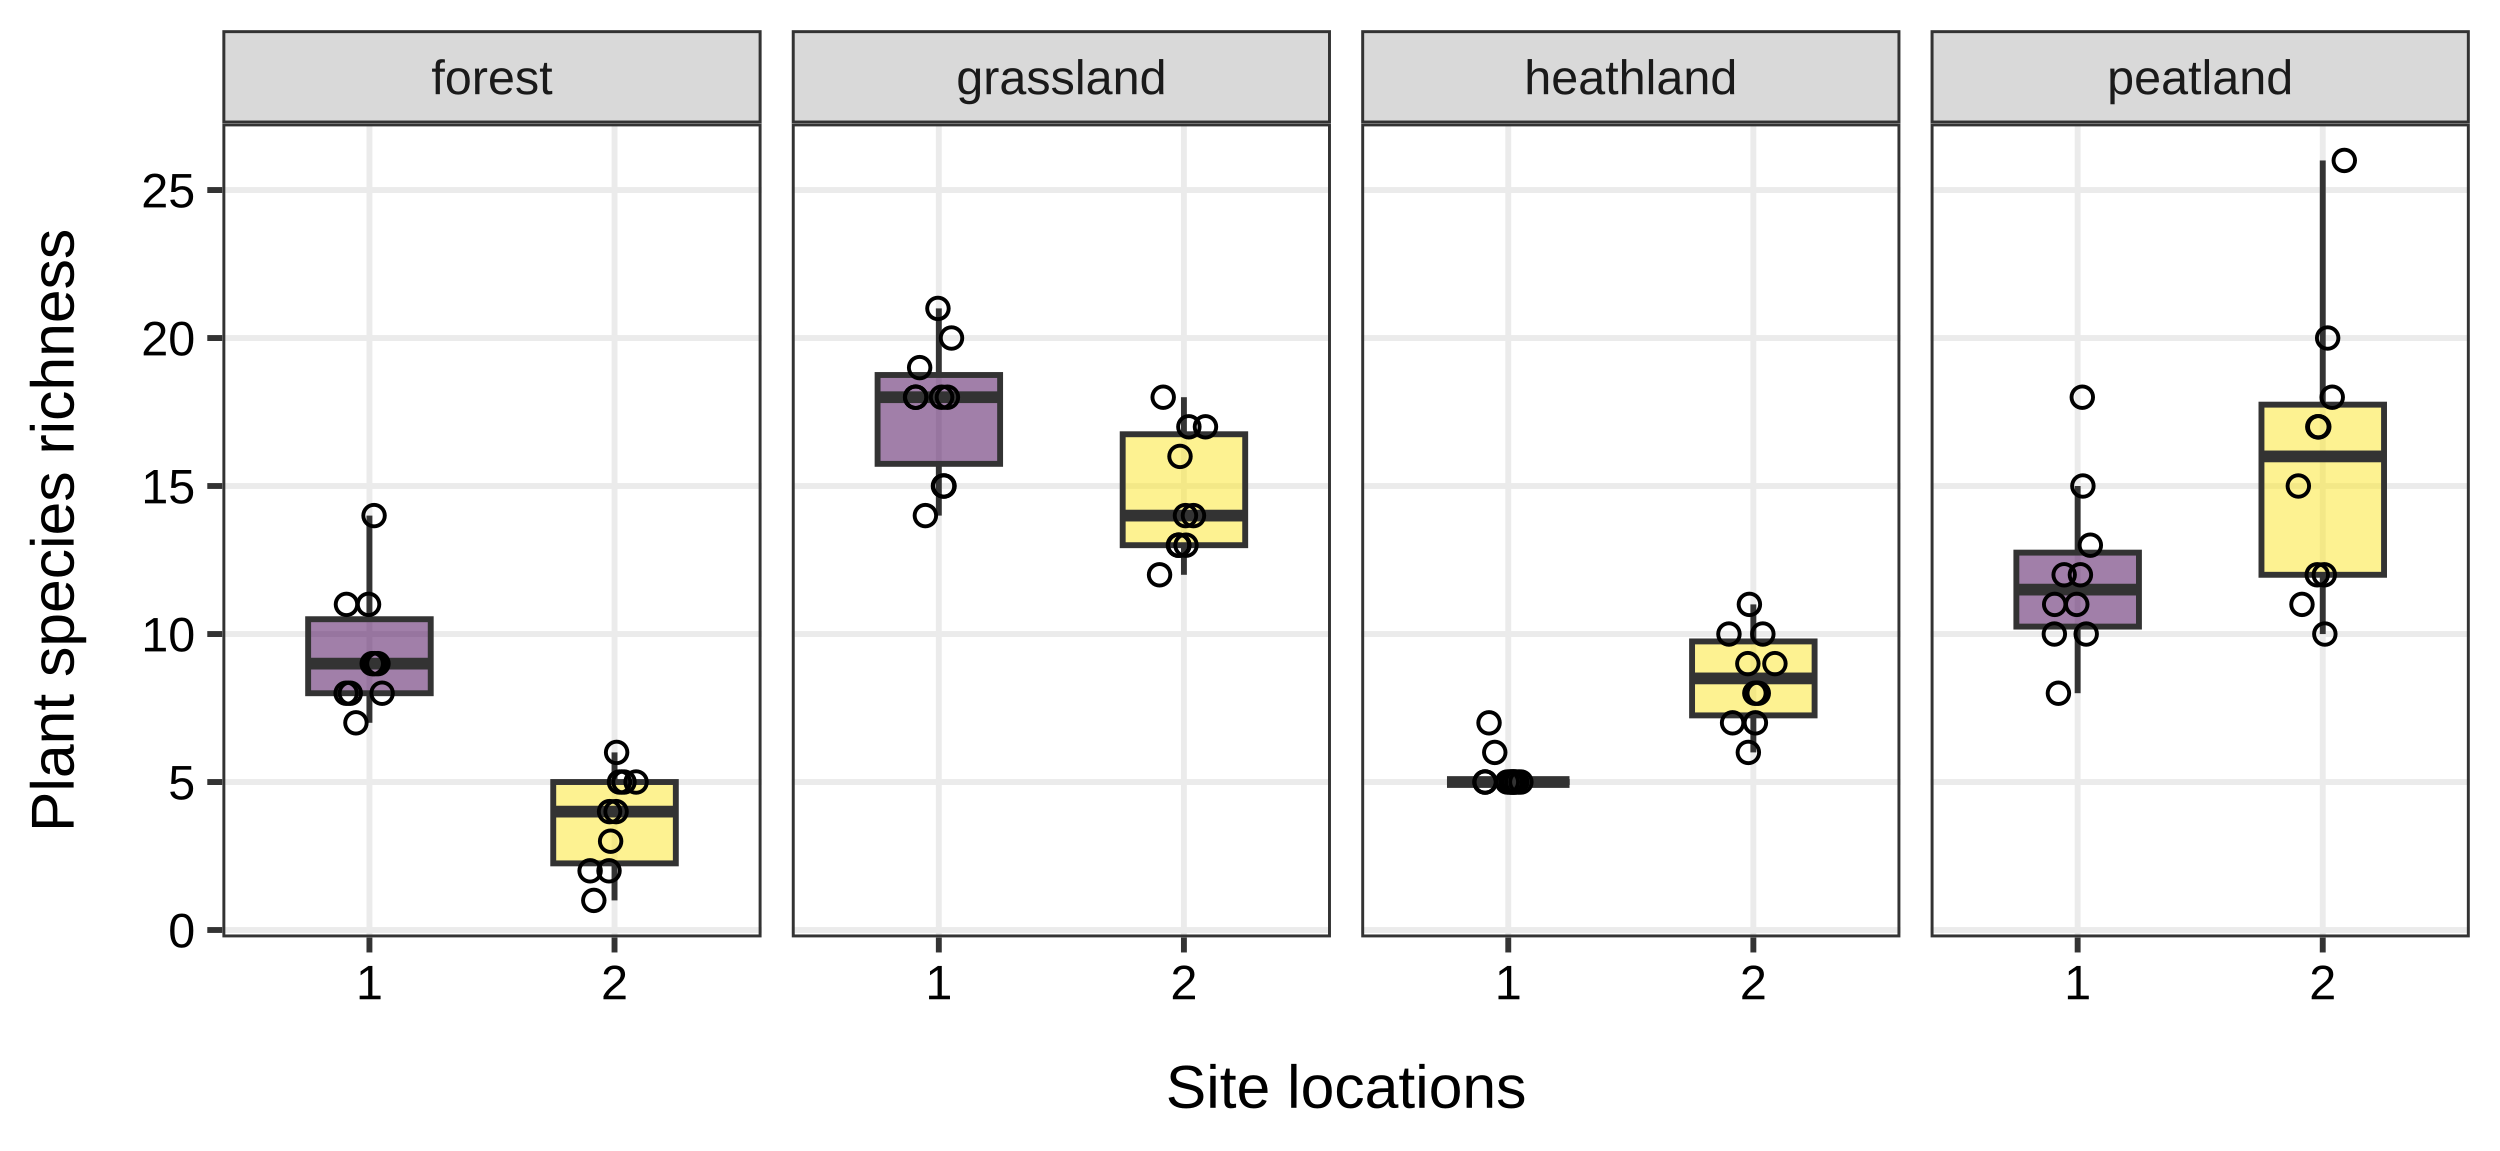
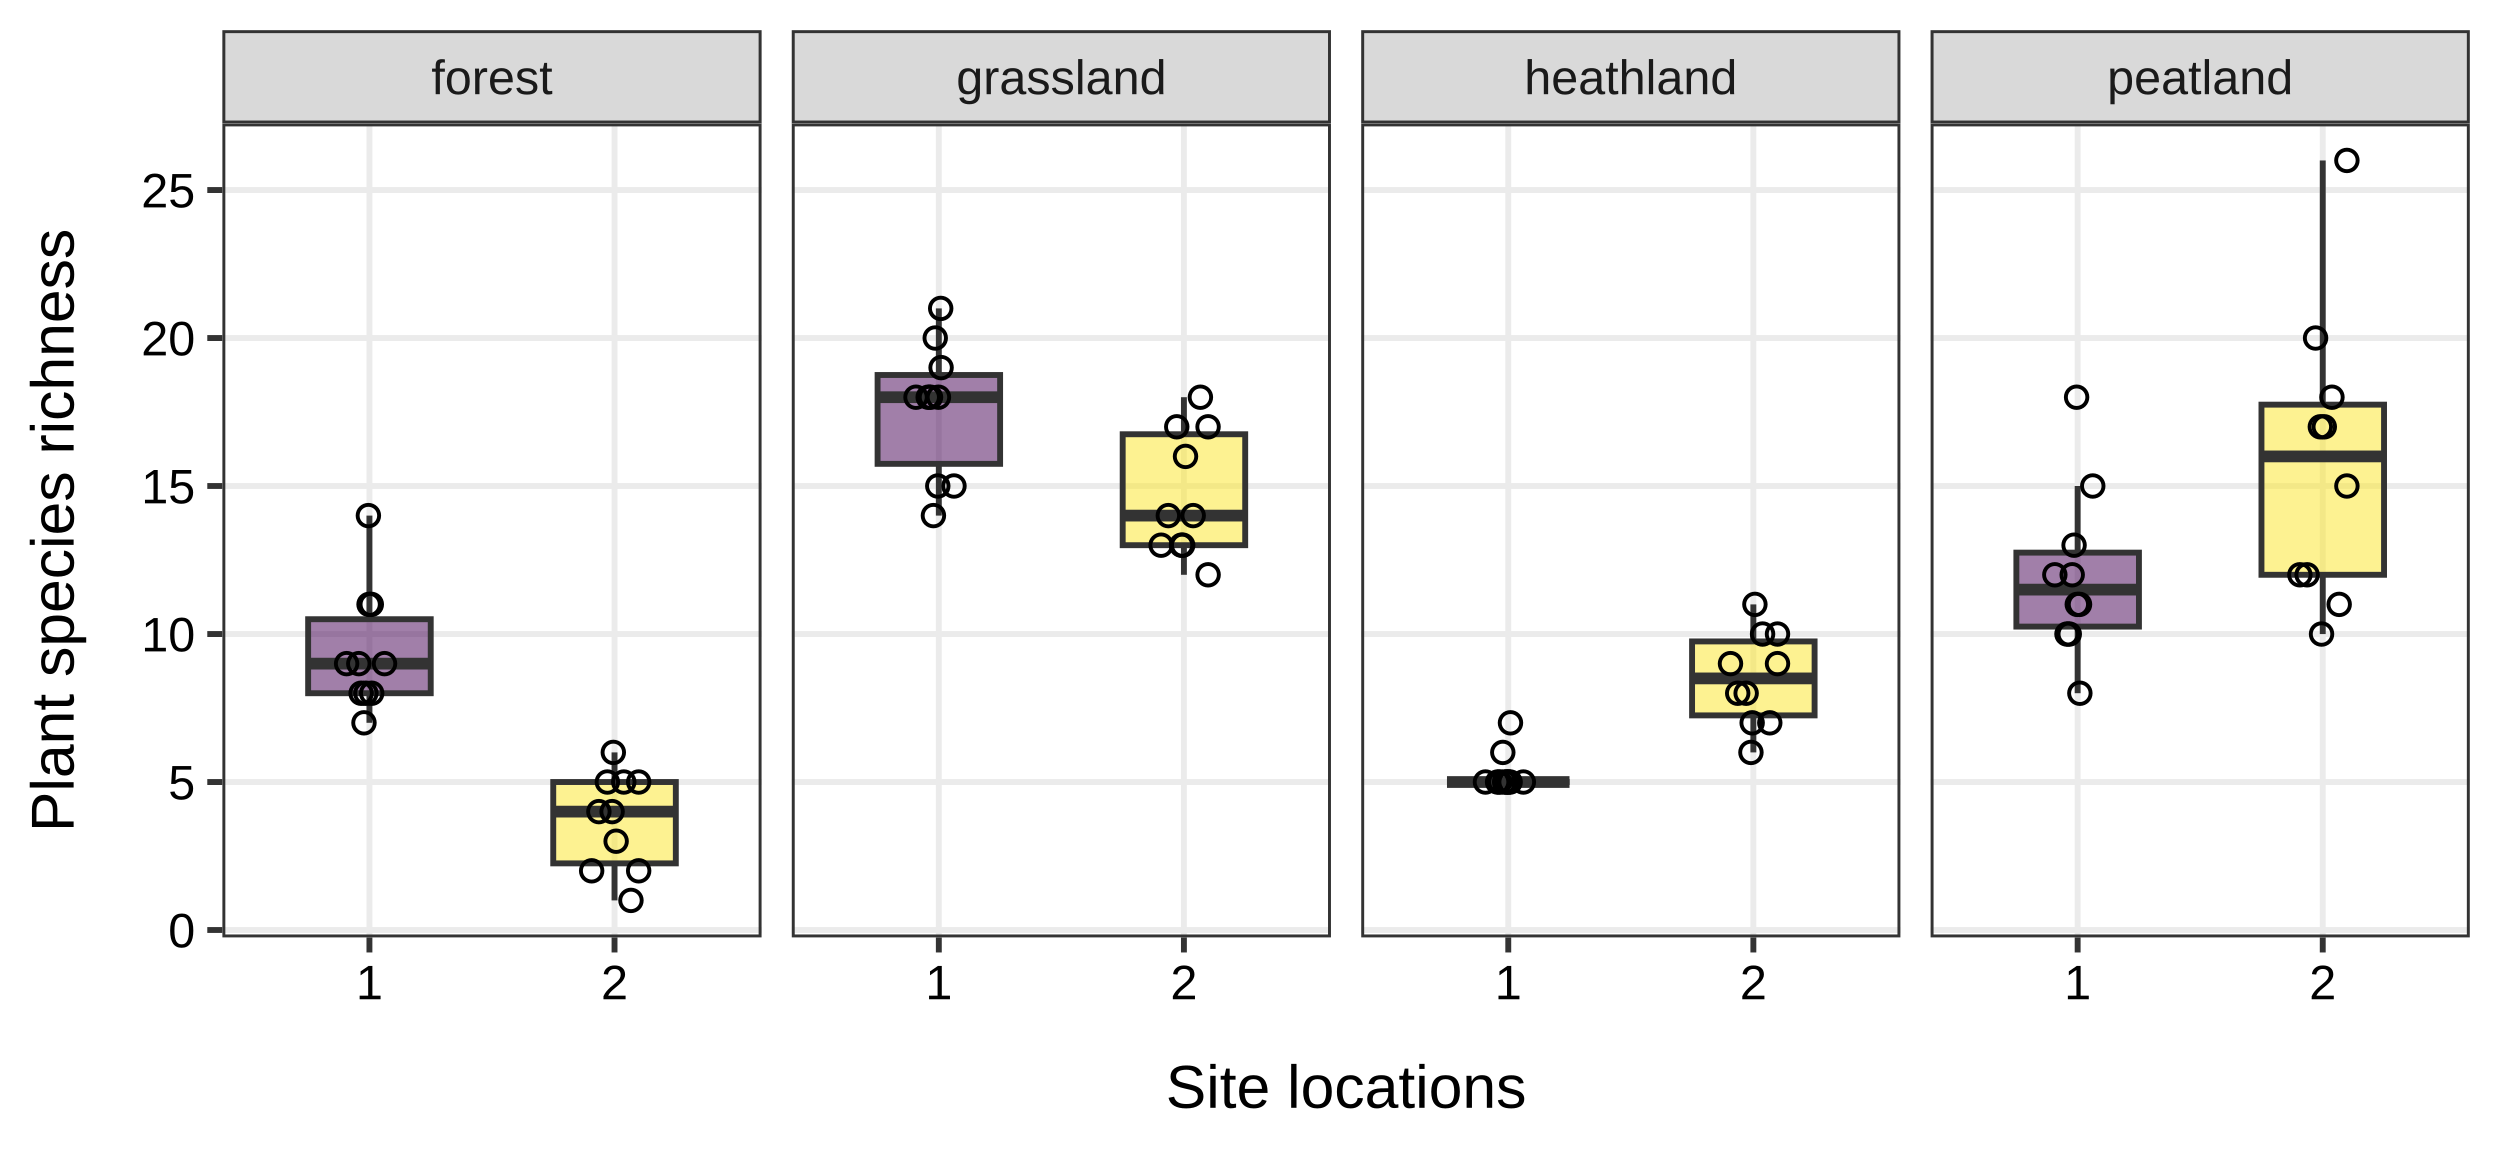
<svg xmlns="http://www.w3.org/2000/svg" width="453.60pt" height="208.80pt" viewBox="0 0 453.60 208.80">
  <g class="svglite">
    <defs>
      <style type="text/css">
    .svglite line, .svglite polyline, .svglite polygon, .svglite path, .svglite rect, .svglite circle {
      fill: none;
      stroke: #000000;
      stroke-linecap: round;
      stroke-linejoin: round;
      stroke-miterlimit: 10.00;
    }
    .svglite text {
      white-space: pre;
    }
    .svglite g.glyphgroup path {
      fill: inherit;
      stroke: none;
    }
  </style>
    </defs>
    <rect width="100%" height="100%" style="stroke: none; fill: #FFFFFF;" />
    <defs>
      <clipPath id="cpMC4wMHw0NTMuNjB8MC4wMHwyMDguODA=">
        <rect x="0.00" y="0.00" width="453.60" height="208.80" />
      </clipPath>
    </defs>
    <g clip-path="url(#cpMC4wMHw0NTMuNjB8MC4wMHwyMDguODA=)">
      <rect x="0.00" y="0.00" width="453.60" height="208.80" style="stroke-width: 1.07; stroke: #FFFFFF; fill: #FFFFFF;" />
    </g>
    <defs>
      <clipPath id="cpNDAuMzV8MTM4LjE4fDIyLjQwfDE3MC4wOA==">
        <rect x="40.35" y="22.40" width="97.83" height="147.68" />
      </clipPath>
    </defs>
    <g clip-path="url(#cpNDAuMzV8MTM4LjE4fDIyLjQwfDE3MC4wOA==)">
      <rect x="40.35" y="22.40" width="97.83" height="147.68" style="stroke-width: 1.07; stroke: none; fill: #FFFFFF;" />
      <polyline points="40.35,168.74 138.18,168.74 " style="stroke-width: 1.07; stroke: #EBEBEB; stroke-linecap: butt;" />
      <polyline points="40.35,141.89 138.18,141.89 " style="stroke-width: 1.07; stroke: #EBEBEB; stroke-linecap: butt;" />
      <polyline points="40.35,115.04 138.18,115.04 " style="stroke-width: 1.07; stroke: #EBEBEB; stroke-linecap: butt;" />
      <polyline points="40.35,88.18 138.18,88.18 " style="stroke-width: 1.07; stroke: #EBEBEB; stroke-linecap: butt;" />
      <polyline points="40.35,61.33 138.18,61.33 " style="stroke-width: 1.07; stroke: #EBEBEB; stroke-linecap: butt;" />
      <polyline points="40.35,34.48 138.18,34.48 " style="stroke-width: 1.07; stroke: #EBEBEB; stroke-linecap: butt;" />
      <polyline points="67.03,170.08 67.03,22.40 " style="stroke-width: 1.07; stroke: #EBEBEB; stroke-linecap: butt;" />
      <polyline points="111.50,170.08 111.50,22.40 " style="stroke-width: 1.07; stroke: #EBEBEB; stroke-linecap: butt;" />
      <line x1="67.03" y1="112.35" x2="67.03" y2="93.55" style="stroke-width: 1.07; stroke: #333333; stroke-linecap: butt;" />
      <line x1="67.03" y1="125.78" x2="67.03" y2="131.15" style="stroke-width: 1.07; stroke: #333333; stroke-linecap: butt;" />
      <polygon points="55.91,112.35 55.91,125.78 78.15,125.78 78.15,112.35 55.91,112.35 " style="stroke-width: 1.07; stroke: #333333; stroke-linecap: butt; stroke-linejoin: miter; fill: #440154; fill-opacity: 0.50;" />
      <line x1="55.91" y1="120.41" x2="78.15" y2="120.41" style="stroke-width: 2.13; stroke: #333333; stroke-linecap: butt; stroke-linejoin: miter;" />
      <line x1="111.50" y1="141.89" x2="111.50" y2="136.52" style="stroke-width: 1.07; stroke: #333333; stroke-linecap: butt;" />
      <line x1="111.50" y1="156.65" x2="111.50" y2="163.37" style="stroke-width: 1.07; stroke: #333333; stroke-linecap: butt;" />
      <polygon points="100.38,141.89 100.38,156.65 122.62,156.65 122.62,141.89 100.38,141.89 " style="stroke-width: 1.07; stroke: #333333; stroke-linecap: butt; stroke-linejoin: miter; fill: #FDE725; fill-opacity: 0.50;" />
      <line x1="100.38" y1="147.26" x2="122.62" y2="147.26" style="stroke-width: 2.13; stroke: #333333; stroke-linecap: butt; stroke-linejoin: miter;" />
-       <circle cx="62.86" cy="109.66" r="1.95" style="stroke-width: 0.71;" />
-       <circle cx="68.58" cy="120.41" r="1.95" style="stroke-width: 0.71;" />
-       <circle cx="66.87" cy="109.66" r="1.95" style="stroke-width: 0.71;" />
-       <circle cx="67.87" cy="93.55" r="1.95" style="stroke-width: 0.71;" />
-       <circle cx="67.98" cy="120.41" r="1.95" style="stroke-width: 0.71;" />
-       <circle cx="63.55" cy="125.78" r="1.95" style="stroke-width: 0.71;" />
-       <circle cx="69.33" cy="125.78" r="1.95" style="stroke-width: 0.71;" />
-       <circle cx="67.53" cy="120.41" r="1.95" style="stroke-width: 0.71;" />
-       <circle cx="64.58" cy="131.15" r="1.95" style="stroke-width: 0.71;" />
-       <circle cx="62.80" cy="125.78" r="1.95" style="stroke-width: 0.71;" />
-       <circle cx="115.41" cy="141.89" r="1.95" style="stroke-width: 0.71;" />
-       <circle cx="113.22" cy="141.89" r="1.95" style="stroke-width: 0.71;" />
-       <circle cx="111.78" cy="147.26" r="1.95" style="stroke-width: 0.71;" />
-       <circle cx="112.40" cy="141.89" r="1.95" style="stroke-width: 0.71;" />
-       <circle cx="107.74" cy="163.37" r="1.95" style="stroke-width: 0.71;" />
-       <circle cx="110.79" cy="152.63" r="1.95" style="stroke-width: 0.71;" />
-       <circle cx="107.07" cy="158.00" r="1.95" style="stroke-width: 0.71;" />
-       <circle cx="110.50" cy="158.00" r="1.95" style="stroke-width: 0.71;" />
-       <circle cx="111.88" cy="136.52" r="1.95" style="stroke-width: 0.71;" />
-       <circle cx="110.60" cy="147.26" r="1.95" style="stroke-width: 0.71;" />
+       <circle cx="66.96" cy="109.66" r="1.95" style="stroke-width: 0.71;" />
+       <circle cx="65.10" cy="120.41" r="1.95" style="stroke-width: 0.71;" />
+       <circle cx="67.37" cy="109.66" r="1.95" style="stroke-width: 0.71;" />
+       <circle cx="66.84" cy="93.55" r="1.95" style="stroke-width: 0.71;" />
+       <circle cx="69.77" cy="120.41" r="1.95" style="stroke-width: 0.71;" />
+       <circle cx="67.44" cy="125.78" r="1.95" style="stroke-width: 0.71;" />
+       <circle cx="66.38" cy="125.78" r="1.95" style="stroke-width: 0.71;" />
+       <circle cx="62.89" cy="120.41" r="1.95" style="stroke-width: 0.71;" />
+       <circle cx="66.04" cy="131.15" r="1.95" style="stroke-width: 0.71;" />
+       <circle cx="65.52" cy="125.78" r="1.95" style="stroke-width: 0.71;" />
+       <circle cx="115.88" cy="141.89" r="1.95" style="stroke-width: 0.71;" />
+       <circle cx="113.18" cy="141.89" r="1.95" style="stroke-width: 0.71;" />
+       <circle cx="108.66" cy="147.26" r="1.95" style="stroke-width: 0.71;" />
+       <circle cx="110.20" cy="141.89" r="1.95" style="stroke-width: 0.71;" />
+       <circle cx="114.48" cy="163.37" r="1.95" style="stroke-width: 0.71;" />
+       <circle cx="111.79" cy="152.63" r="1.95" style="stroke-width: 0.71;" />
+       <circle cx="115.88" cy="158.00" r="1.95" style="stroke-width: 0.71;" />
+       <circle cx="107.35" cy="158.00" r="1.95" style="stroke-width: 0.71;" />
+       <circle cx="111.28" cy="136.52" r="1.95" style="stroke-width: 0.71;" />
+       <circle cx="111.06" cy="147.26" r="1.95" style="stroke-width: 0.71;" />
      <rect x="40.35" y="22.40" width="97.83" height="147.68" style="stroke-width: 1.07; stroke: #333333;" />
    </g>
    <g clip-path="url(#cpMC4wMHw0NTMuNjB8MC4wMHwyMDguODA=)">
</g>
    <defs>
      <clipPath id="cpMTQzLjY2fDI0MS41MHwyMi40MHwxNzAuMDg=">
        <rect x="143.66" y="22.40" width="97.83" height="147.68" />
      </clipPath>
    </defs>
    <g clip-path="url(#cpMTQzLjY2fDI0MS41MHwyMi40MHwxNzAuMDg=)">
      <rect x="143.66" y="22.40" width="97.83" height="147.68" style="stroke-width: 1.07; stroke: none; fill: #FFFFFF;" />
      <polyline points="143.66,168.74 241.50,168.74 " style="stroke-width: 1.07; stroke: #EBEBEB; stroke-linecap: butt;" />
      <polyline points="143.66,141.89 241.50,141.89 " style="stroke-width: 1.07; stroke: #EBEBEB; stroke-linecap: butt;" />
      <polyline points="143.66,115.04 241.50,115.04 " style="stroke-width: 1.07; stroke: #EBEBEB; stroke-linecap: butt;" />
      <polyline points="143.66,88.18 241.50,88.18 " style="stroke-width: 1.07; stroke: #EBEBEB; stroke-linecap: butt;" />
      <polyline points="143.66,61.33 241.50,61.33 " style="stroke-width: 1.07; stroke: #EBEBEB; stroke-linecap: butt;" />
      <polyline points="143.66,34.48 241.50,34.48 " style="stroke-width: 1.07; stroke: #EBEBEB; stroke-linecap: butt;" />
      <polyline points="170.34,170.08 170.34,22.40 " style="stroke-width: 1.07; stroke: #EBEBEB; stroke-linecap: butt;" />
      <polyline points="214.81,170.08 214.81,22.40 " style="stroke-width: 1.07; stroke: #EBEBEB; stroke-linecap: butt;" />
      <line x1="170.34" y1="68.04" x2="170.34" y2="55.96" style="stroke-width: 1.07; stroke: #333333; stroke-linecap: butt;" />
      <line x1="170.34" y1="84.16" x2="170.34" y2="93.55" style="stroke-width: 1.07; stroke: #333333; stroke-linecap: butt;" />
      <polygon points="159.23,68.04 159.23,84.16 181.46,84.16 181.46,68.04 159.23,68.04 " style="stroke-width: 1.07; stroke: #333333; stroke-linecap: butt; stroke-linejoin: miter; fill: #440154; fill-opacity: 0.50;" />
      <line x1="159.23" y1="72.07" x2="181.46" y2="72.07" style="stroke-width: 2.13; stroke: #333333; stroke-linecap: butt; stroke-linejoin: miter;" />
      <line x1="214.81" y1="78.79" x2="214.81" y2="72.07" style="stroke-width: 1.07; stroke: #333333; stroke-linecap: butt;" />
      <line x1="214.81" y1="98.92" x2="214.81" y2="104.29" style="stroke-width: 1.07; stroke: #333333; stroke-linecap: butt;" />
      <polygon points="203.70,78.79 203.70,98.92 225.93,98.92 225.93,78.79 203.70,78.79 " style="stroke-width: 1.07; stroke: #333333; stroke-linecap: butt; stroke-linejoin: miter; fill: #FDE725; fill-opacity: 0.50;" />
      <line x1="203.70" y1="93.55" x2="225.93" y2="93.55" style="stroke-width: 2.13; stroke: #333333; stroke-linecap: butt; stroke-linejoin: miter;" />
-       <circle cx="166.17" cy="72.07" r="1.95" style="stroke-width: 0.71;" />
-       <circle cx="171.90" cy="72.07" r="1.95" style="stroke-width: 0.71;" />
-       <circle cx="170.18" cy="55.96" r="1.95" style="stroke-width: 0.71;" />
-       <circle cx="171.18" cy="88.18" r="1.95" style="stroke-width: 0.71;" />
-       <circle cx="171.29" cy="88.18" r="1.95" style="stroke-width: 0.71;" />
-       <circle cx="166.86" cy="66.70" r="1.95" style="stroke-width: 0.71;" />
-       <circle cx="172.64" cy="61.33" r="1.95" style="stroke-width: 0.71;" />
-       <circle cx="170.84" cy="72.07" r="1.95" style="stroke-width: 0.71;" />
-       <circle cx="167.90" cy="93.55" r="1.95" style="stroke-width: 0.71;" />
-       <circle cx="166.12" cy="72.07" r="1.95" style="stroke-width: 0.71;" />
-       <circle cx="218.72" cy="77.44" r="1.95" style="stroke-width: 0.71;" />
-       <circle cx="216.54" cy="93.55" r="1.95" style="stroke-width: 0.71;" />
-       <circle cx="215.09" cy="93.55" r="1.95" style="stroke-width: 0.71;" />
-       <circle cx="215.71" cy="77.44" r="1.95" style="stroke-width: 0.71;" />
-       <circle cx="211.05" cy="72.07" r="1.95" style="stroke-width: 0.71;" />
-       <circle cx="214.10" cy="82.81" r="1.95" style="stroke-width: 0.71;" />
-       <circle cx="210.39" cy="104.29" r="1.95" style="stroke-width: 0.71;" />
-       <circle cx="213.81" cy="98.92" r="1.95" style="stroke-width: 0.71;" />
-       <circle cx="215.19" cy="98.92" r="1.95" style="stroke-width: 0.71;" />
-       <circle cx="213.91" cy="98.92" r="1.95" style="stroke-width: 0.71;" />
+       <circle cx="170.27" cy="72.07" r="1.95" style="stroke-width: 0.71;" />
+       <circle cx="168.41" cy="72.07" r="1.95" style="stroke-width: 0.71;" />
+       <circle cx="170.68" cy="55.96" r="1.95" style="stroke-width: 0.71;" />
+       <circle cx="170.15" cy="88.18" r="1.95" style="stroke-width: 0.71;" />
+       <circle cx="173.09" cy="88.18" r="1.95" style="stroke-width: 0.71;" />
+       <circle cx="170.75" cy="66.70" r="1.95" style="stroke-width: 0.71;" />
+       <circle cx="169.69" cy="61.33" r="1.95" style="stroke-width: 0.71;" />
+       <circle cx="166.20" cy="72.07" r="1.95" style="stroke-width: 0.71;" />
+       <circle cx="169.36" cy="93.55" r="1.95" style="stroke-width: 0.71;" />
+       <circle cx="168.83" cy="72.07" r="1.95" style="stroke-width: 0.71;" />
+       <circle cx="219.19" cy="77.44" r="1.95" style="stroke-width: 0.71;" />
+       <circle cx="216.49" cy="93.55" r="1.95" style="stroke-width: 0.71;" />
+       <circle cx="211.98" cy="93.55" r="1.95" style="stroke-width: 0.71;" />
+       <circle cx="213.51" cy="77.44" r="1.95" style="stroke-width: 0.71;" />
+       <circle cx="217.80" cy="72.07" r="1.95" style="stroke-width: 0.71;" />
+       <circle cx="215.10" cy="82.81" r="1.95" style="stroke-width: 0.71;" />
+       <circle cx="219.20" cy="104.29" r="1.95" style="stroke-width: 0.71;" />
+       <circle cx="210.67" cy="98.92" r="1.95" style="stroke-width: 0.71;" />
+       <circle cx="214.59" cy="98.92" r="1.95" style="stroke-width: 0.71;" />
+       <circle cx="214.37" cy="98.92" r="1.95" style="stroke-width: 0.71;" />
      <rect x="143.66" y="22.40" width="97.83" height="147.68" style="stroke-width: 1.07; stroke: #333333;" />
    </g>
    <g clip-path="url(#cpMC4wMHw0NTMuNjB8MC4wMHwyMDguODA=)">
</g>
    <defs>
      <clipPath id="cpMjQ2Ljk4fDM0NC44MXwyMi40MHwxNzAuMDg=">
        <rect x="246.98" y="22.40" width="97.83" height="147.68" />
      </clipPath>
    </defs>
    <g clip-path="url(#cpMjQ2Ljk4fDM0NC44MXwyMi40MHwxNzAuMDg=)">
      <rect x="246.98" y="22.40" width="97.83" height="147.68" style="stroke-width: 1.07; stroke: none; fill: #FFFFFF;" />
      <polyline points="246.98,168.74 344.81,168.74 " style="stroke-width: 1.07; stroke: #EBEBEB; stroke-linecap: butt;" />
      <polyline points="246.98,141.89 344.81,141.89 " style="stroke-width: 1.07; stroke: #EBEBEB; stroke-linecap: butt;" />
      <polyline points="246.98,115.04 344.81,115.04 " style="stroke-width: 1.07; stroke: #EBEBEB; stroke-linecap: butt;" />
      <polyline points="246.98,88.18 344.81,88.18 " style="stroke-width: 1.07; stroke: #EBEBEB; stroke-linecap: butt;" />
      <polyline points="246.98,61.33 344.81,61.33 " style="stroke-width: 1.07; stroke: #EBEBEB; stroke-linecap: butt;" />
      <polyline points="246.98,34.48 344.81,34.48 " style="stroke-width: 1.07; stroke: #EBEBEB; stroke-linecap: butt;" />
      <polyline points="273.66,170.08 273.66,22.40 " style="stroke-width: 1.07; stroke: #EBEBEB; stroke-linecap: butt;" />
      <polyline points="318.13,170.08 318.13,22.40 " style="stroke-width: 1.07; stroke: #EBEBEB; stroke-linecap: butt;" />
      <line x1="273.66" y1="141.89" x2="273.66" y2="141.89" style="stroke-width: 1.07; stroke: #333333; stroke-linecap: butt;" />
      <line x1="273.66" y1="141.89" x2="273.66" y2="141.89" style="stroke-width: 1.07; stroke: #333333; stroke-linecap: butt;" />
      <polygon points="262.54,141.89 262.54,141.89 284.77,141.89 284.77,141.89 262.54,141.89 " style="stroke-width: 1.07; stroke: #333333; stroke-linecap: butt; stroke-linejoin: miter; fill: #440154; fill-opacity: 0.50;" />
      <line x1="262.54" y1="141.89" x2="284.77" y2="141.89" style="stroke-width: 2.13; stroke: #333333; stroke-linecap: butt; stroke-linejoin: miter;" />
      <line x1="318.13" y1="116.38" x2="318.13" y2="109.66" style="stroke-width: 1.07; stroke: #333333; stroke-linecap: butt;" />
      <line x1="318.13" y1="129.80" x2="318.13" y2="136.52" style="stroke-width: 1.07; stroke: #333333; stroke-linecap: butt;" />
      <polygon points="307.01,116.38 307.01,129.80 329.24,129.80 329.24,116.38 307.01,116.38 " style="stroke-width: 1.07; stroke: #333333; stroke-linecap: butt; stroke-linejoin: miter; fill: #FDE725; fill-opacity: 0.50;" />
      <line x1="307.01" y1="123.09" x2="329.24" y2="123.09" style="stroke-width: 2.13; stroke: #333333; stroke-linecap: butt; stroke-linejoin: miter;" />
-       <circle cx="269.48" cy="141.89" r="1.95" style="stroke-width: 0.71;" />
-       <circle cx="275.21" cy="141.89" r="1.95" style="stroke-width: 0.71;" />
-       <circle cx="273.49" cy="141.89" r="1.95" style="stroke-width: 0.71;" />
-       <circle cx="274.50" cy="141.89" r="1.95" style="stroke-width: 0.71;" />
-       <circle cx="274.60" cy="141.89" r="1.95" style="stroke-width: 0.71;" />
-       <circle cx="270.17" cy="131.15" r="1.95" style="stroke-width: 0.71;" />
-       <circle cx="275.95" cy="141.89" r="1.95" style="stroke-width: 0.71;" />
-       <circle cx="274.16" cy="141.89" r="1.95" style="stroke-width: 0.71;" />
-       <circle cx="271.21" cy="136.52" r="1.95" style="stroke-width: 0.71;" />
-       <circle cx="269.43" cy="141.89" r="1.95" style="stroke-width: 0.71;" />
-       <circle cx="322.04" cy="120.41" r="1.95" style="stroke-width: 0.71;" />
-       <circle cx="319.85" cy="115.04" r="1.95" style="stroke-width: 0.71;" />
-       <circle cx="318.40" cy="125.78" r="1.95" style="stroke-width: 0.71;" />
-       <circle cx="319.02" cy="125.78" r="1.95" style="stroke-width: 0.71;" />
-       <circle cx="314.36" cy="131.15" r="1.95" style="stroke-width: 0.71;" />
-       <circle cx="317.41" cy="109.66" r="1.95" style="stroke-width: 0.71;" />
-       <circle cx="313.70" cy="115.04" r="1.95" style="stroke-width: 0.71;" />
-       <circle cx="317.13" cy="120.41" r="1.95" style="stroke-width: 0.71;" />
-       <circle cx="318.50" cy="131.15" r="1.95" style="stroke-width: 0.71;" />
-       <circle cx="317.22" cy="136.52" r="1.95" style="stroke-width: 0.71;" />
+       <circle cx="273.59" cy="141.89" r="1.95" style="stroke-width: 0.71;" />
+       <circle cx="271.72" cy="141.89" r="1.95" style="stroke-width: 0.71;" />
+       <circle cx="274.00" cy="141.89" r="1.95" style="stroke-width: 0.71;" />
+       <circle cx="273.47" cy="141.89" r="1.95" style="stroke-width: 0.71;" />
+       <circle cx="276.40" cy="141.89" r="1.95" style="stroke-width: 0.71;" />
+       <circle cx="274.06" cy="131.15" r="1.95" style="stroke-width: 0.71;" />
+       <circle cx="273.00" cy="141.89" r="1.95" style="stroke-width: 0.71;" />
+       <circle cx="269.52" cy="141.89" r="1.95" style="stroke-width: 0.71;" />
+       <circle cx="272.67" cy="136.52" r="1.95" style="stroke-width: 0.71;" />
+       <circle cx="272.14" cy="141.89" r="1.95" style="stroke-width: 0.71;" />
+       <circle cx="322.51" cy="120.41" r="1.95" style="stroke-width: 0.71;" />
+       <circle cx="319.80" cy="115.04" r="1.95" style="stroke-width: 0.71;" />
+       <circle cx="315.29" cy="125.78" r="1.95" style="stroke-width: 0.71;" />
+       <circle cx="316.82" cy="125.78" r="1.95" style="stroke-width: 0.71;" />
+       <circle cx="321.11" cy="131.15" r="1.95" style="stroke-width: 0.71;" />
+       <circle cx="318.41" cy="109.66" r="1.95" style="stroke-width: 0.71;" />
+       <circle cx="322.51" cy="115.04" r="1.95" style="stroke-width: 0.71;" />
+       <circle cx="313.98" cy="120.41" r="1.95" style="stroke-width: 0.71;" />
+       <circle cx="317.91" cy="131.15" r="1.95" style="stroke-width: 0.71;" />
+       <circle cx="317.69" cy="136.52" r="1.95" style="stroke-width: 0.71;" />
      <rect x="246.98" y="22.40" width="97.83" height="147.68" style="stroke-width: 1.07; stroke: #333333;" />
    </g>
    <g clip-path="url(#cpMC4wMHw0NTMuNjB8MC4wMHwyMDguODA=)">
</g>
    <defs>
      <clipPath id="cpMzUwLjI5fDQ0OC4xMnwyMi40MHwxNzAuMDg=">
        <rect x="350.29" y="22.40" width="97.83" height="147.68" />
      </clipPath>
    </defs>
    <g clip-path="url(#cpMzUwLjI5fDQ0OC4xMnwyMi40MHwxNzAuMDg=)">
      <rect x="350.29" y="22.40" width="97.83" height="147.68" style="stroke-width: 1.07; stroke: none; fill: #FFFFFF;" />
      <polyline points="350.29,168.74 448.12,168.74 " style="stroke-width: 1.07; stroke: #EBEBEB; stroke-linecap: butt;" />
      <polyline points="350.29,141.89 448.12,141.89 " style="stroke-width: 1.07; stroke: #EBEBEB; stroke-linecap: butt;" />
      <polyline points="350.29,115.04 448.12,115.04 " style="stroke-width: 1.07; stroke: #EBEBEB; stroke-linecap: butt;" />
      <polyline points="350.29,88.18 448.12,88.18 " style="stroke-width: 1.07; stroke: #EBEBEB; stroke-linecap: butt;" />
      <polyline points="350.29,61.33 448.12,61.33 " style="stroke-width: 1.07; stroke: #EBEBEB; stroke-linecap: butt;" />
      <polyline points="350.29,34.48 448.12,34.48 " style="stroke-width: 1.07; stroke: #EBEBEB; stroke-linecap: butt;" />
      <polyline points="376.97,170.08 376.97,22.40 " style="stroke-width: 1.07; stroke: #EBEBEB; stroke-linecap: butt;" />
      <polyline points="421.44,170.08 421.44,22.40 " style="stroke-width: 1.07; stroke: #EBEBEB; stroke-linecap: butt;" />
      <line x1="376.97" y1="100.27" x2="376.97" y2="88.18" style="stroke-width: 1.07; stroke: #333333; stroke-linecap: butt;" />
      <line x1="376.97" y1="113.69" x2="376.97" y2="125.78" style="stroke-width: 1.07; stroke: #333333; stroke-linecap: butt;" />
      <polygon points="365.85,100.27 365.85,113.69 388.09,113.69 388.09,100.27 365.85,100.27 " style="stroke-width: 1.07; stroke: #333333; stroke-linecap: butt; stroke-linejoin: miter; fill: #440154; fill-opacity: 0.50;" />
      <line x1="365.85" y1="106.98" x2="388.09" y2="106.98" style="stroke-width: 2.13; stroke: #333333; stroke-linecap: butt; stroke-linejoin: miter;" />
      <line x1="421.44" y1="73.42" x2="421.44" y2="29.11" style="stroke-width: 1.07; stroke: #333333; stroke-linecap: butt;" />
      <line x1="421.44" y1="104.29" x2="421.44" y2="115.04" style="stroke-width: 1.07; stroke: #333333; stroke-linecap: butt;" />
      <polygon points="410.32,73.42 410.32,104.29 432.56,104.29 432.56,73.42 410.32,73.42 " style="stroke-width: 1.07; stroke: #333333; stroke-linecap: butt; stroke-linejoin: miter; fill: #FDE725; fill-opacity: 0.50;" />
      <line x1="410.32" y1="82.81" x2="432.56" y2="82.81" style="stroke-width: 2.13; stroke: #333333; stroke-linecap: butt; stroke-linejoin: miter;" />
-       <circle cx="372.80" cy="109.66" r="1.95" style="stroke-width: 0.71;" />
-       <circle cx="378.52" cy="115.04" r="1.95" style="stroke-width: 0.71;" />
-       <circle cx="376.81" cy="109.66" r="1.95" style="stroke-width: 0.71;" />
-       <circle cx="377.81" cy="72.07" r="1.95" style="stroke-width: 0.71;" />
-       <circle cx="377.92" cy="88.18" r="1.95" style="stroke-width: 0.71;" />
-       <circle cx="373.48" cy="125.78" r="1.95" style="stroke-width: 0.71;" />
-       <circle cx="379.27" cy="98.92" r="1.95" style="stroke-width: 0.71;" />
-       <circle cx="377.47" cy="104.29" r="1.95" style="stroke-width: 0.71;" />
-       <circle cx="374.52" cy="104.29" r="1.95" style="stroke-width: 0.71;" />
-       <circle cx="372.74" cy="115.04" r="1.95" style="stroke-width: 0.71;" />
-       <circle cx="425.35" cy="29.11" r="1.95" style="stroke-width: 0.71;" />
-       <circle cx="423.16" cy="72.07" r="1.95" style="stroke-width: 0.71;" />
-       <circle cx="421.72" cy="104.29" r="1.95" style="stroke-width: 0.71;" />
-       <circle cx="422.33" cy="61.33" r="1.95" style="stroke-width: 0.71;" />
-       <circle cx="417.67" cy="109.66" r="1.95" style="stroke-width: 0.71;" />
-       <circle cx="420.72" cy="77.44" r="1.95" style="stroke-width: 0.71;" />
-       <circle cx="417.01" cy="88.18" r="1.95" style="stroke-width: 0.71;" />
-       <circle cx="420.44" cy="104.29" r="1.95" style="stroke-width: 0.71;" />
-       <circle cx="421.82" cy="115.04" r="1.95" style="stroke-width: 0.71;" />
-       <circle cx="420.54" cy="77.44" r="1.95" style="stroke-width: 0.71;" />
+       <circle cx="376.90" cy="109.66" r="1.95" style="stroke-width: 0.71;" />
+       <circle cx="375.03" cy="115.04" r="1.95" style="stroke-width: 0.71;" />
+       <circle cx="377.31" cy="109.66" r="1.95" style="stroke-width: 0.71;" />
+       <circle cx="376.78" cy="72.07" r="1.95" style="stroke-width: 0.71;" />
+       <circle cx="379.71" cy="88.18" r="1.95" style="stroke-width: 0.71;" />
+       <circle cx="377.37" cy="125.78" r="1.95" style="stroke-width: 0.71;" />
+       <circle cx="376.32" cy="98.92" r="1.95" style="stroke-width: 0.71;" />
+       <circle cx="372.83" cy="104.29" r="1.95" style="stroke-width: 0.71;" />
+       <circle cx="375.98" cy="104.29" r="1.95" style="stroke-width: 0.71;" />
+       <circle cx="375.45" cy="115.04" r="1.95" style="stroke-width: 0.71;" />
+       <circle cx="425.82" cy="29.11" r="1.95" style="stroke-width: 0.71;" />
+       <circle cx="423.11" cy="72.07" r="1.95" style="stroke-width: 0.71;" />
+       <circle cx="418.60" cy="104.29" r="1.95" style="stroke-width: 0.71;" />
+       <circle cx="420.14" cy="61.33" r="1.95" style="stroke-width: 0.71;" />
+       <circle cx="424.42" cy="109.66" r="1.95" style="stroke-width: 0.71;" />
+       <circle cx="421.72" cy="77.44" r="1.95" style="stroke-width: 0.71;" />
+       <circle cx="425.82" cy="88.18" r="1.95" style="stroke-width: 0.71;" />
+       <circle cx="417.29" cy="104.29" r="1.95" style="stroke-width: 0.71;" />
+       <circle cx="421.22" cy="115.04" r="1.95" style="stroke-width: 0.71;" />
+       <circle cx="421.00" cy="77.44" r="1.95" style="stroke-width: 0.71;" />
      <rect x="350.29" y="22.40" width="97.83" height="147.68" style="stroke-width: 1.07; stroke: #333333;" />
    </g>
    <g clip-path="url(#cpMC4wMHw0NTMuNjB8MC4wMHwyMDguODA=)">
</g>
    <defs>
      <clipPath id="cpNDAuMzV8MTM4LjE4fDUuNDh8MjIuNDA=">
        <rect x="40.35" y="5.48" width="97.83" height="16.92" />
      </clipPath>
    </defs>
    <g clip-path="url(#cpNDAuMzV8MTM4LjE4fDUuNDh8MjIuNDA=)">
      <rect x="40.35" y="5.48" width="97.83" height="16.92" style="stroke-width: 1.07; stroke: #333333; fill: #D9D9D9;" />
      <text x="89.27" y="17.09" text-anchor="middle" style="font-size: 8.80px;fill: #1A1A1A; font-family: &quot;Arial&quot;;" textLength="21.98px" lengthAdjust="spacingAndGlyphs">forest</text>
    </g>
    <g clip-path="url(#cpMC4wMHw0NTMuNjB8MC4wMHwyMDguODA=)">
</g>
    <defs>
      <clipPath id="cpMTQzLjY2fDI0MS41MHw1LjQ4fDIyLjQw">
        <rect x="143.66" y="5.48" width="97.83" height="16.92" />
      </clipPath>
    </defs>
    <g clip-path="url(#cpMTQzLjY2fDI0MS41MHw1LjQ4fDIyLjQw)">
      <rect x="143.66" y="5.48" width="97.83" height="16.92" style="stroke-width: 1.07; stroke: #333333; fill: #D9D9D9;" />
      <text x="192.58" y="17.09" text-anchor="middle" style="font-size: 8.80px;fill: #1A1A1A; font-family: &quot;Arial&quot;;" textLength="38.14px" lengthAdjust="spacingAndGlyphs">grassland</text>
    </g>
    <g clip-path="url(#cpMC4wMHw0NTMuNjB8MC4wMHwyMDguODA=)">
</g>
    <defs>
      <clipPath id="cpMjQ2Ljk4fDM0NC44MXw1LjQ4fDIyLjQw">
        <rect x="246.98" y="5.48" width="97.83" height="16.92" />
      </clipPath>
    </defs>
    <g clip-path="url(#cpMjQ2Ljk4fDM0NC44MXw1LjQ4fDIyLjQw)">
      <rect x="246.98" y="5.48" width="97.83" height="16.92" style="stroke-width: 1.07; stroke: #333333; fill: #D9D9D9;" />
      <text x="295.89" y="17.09" text-anchor="middle" style="font-size: 8.80px;fill: #1A1A1A; font-family: &quot;Arial&quot;;" textLength="38.62px" lengthAdjust="spacingAndGlyphs">heathland</text>
    </g>
    <g clip-path="url(#cpMC4wMHw0NTMuNjB8MC4wMHwyMDguODA=)">
</g>
    <defs>
      <clipPath id="cpMzUwLjI5fDQ0OC4xMnw1LjQ4fDIyLjQw">
        <rect x="350.29" y="5.48" width="97.83" height="16.92" />
      </clipPath>
    </defs>
    <g clip-path="url(#cpMzUwLjI5fDQ0OC4xMnw1LjQ4fDIyLjQw)">
      <rect x="350.29" y="5.48" width="97.83" height="16.92" style="stroke-width: 1.07; stroke: #333333; fill: #D9D9D9;" />
      <text x="399.20" y="17.09" text-anchor="middle" style="font-size: 8.80px;fill: #1A1A1A; font-family: &quot;Arial&quot;;" textLength="33.73px" lengthAdjust="spacingAndGlyphs">peatland</text>
    </g>
    <g clip-path="url(#cpMC4wMHw0NTMuNjB8MC4wMHwyMDguODA=)">
      <polyline points="67.03,172.82 67.03,170.08 " style="stroke-width: 1.07; stroke: #333333; stroke-linecap: butt;" />
      <polyline points="111.50,172.82 111.50,170.08 " style="stroke-width: 1.07; stroke: #333333; stroke-linecap: butt;" />
      <text x="67.03" y="181.31" text-anchor="middle" style="font-size: 8.80px; font-family: &quot;Arial&quot;;" textLength="4.89px" lengthAdjust="spacingAndGlyphs">1</text>
      <text x="111.50" y="181.31" text-anchor="middle" style="font-size: 8.80px; font-family: &quot;Arial&quot;;" textLength="4.89px" lengthAdjust="spacingAndGlyphs">2</text>
      <polyline points="170.34,172.82 170.34,170.08 " style="stroke-width: 1.07; stroke: #333333; stroke-linecap: butt;" />
      <polyline points="214.81,172.82 214.81,170.08 " style="stroke-width: 1.07; stroke: #333333; stroke-linecap: butt;" />
      <text x="170.34" y="181.31" text-anchor="middle" style="font-size: 8.80px; font-family: &quot;Arial&quot;;" textLength="4.89px" lengthAdjust="spacingAndGlyphs">1</text>
      <text x="214.81" y="181.31" text-anchor="middle" style="font-size: 8.80px; font-family: &quot;Arial&quot;;" textLength="4.89px" lengthAdjust="spacingAndGlyphs">2</text>
      <polyline points="273.66,172.82 273.66,170.08 " style="stroke-width: 1.07; stroke: #333333; stroke-linecap: butt;" />
      <polyline points="318.13,172.82 318.13,170.08 " style="stroke-width: 1.07; stroke: #333333; stroke-linecap: butt;" />
      <text x="273.66" y="181.31" text-anchor="middle" style="font-size: 8.80px; font-family: &quot;Arial&quot;;" textLength="4.89px" lengthAdjust="spacingAndGlyphs">1</text>
      <text x="318.13" y="181.31" text-anchor="middle" style="font-size: 8.80px; font-family: &quot;Arial&quot;;" textLength="4.89px" lengthAdjust="spacingAndGlyphs">2</text>
      <polyline points="376.97,172.82 376.97,170.08 " style="stroke-width: 1.07; stroke: #333333; stroke-linecap: butt;" />
      <polyline points="421.44,172.82 421.44,170.08 " style="stroke-width: 1.07; stroke: #333333; stroke-linecap: butt;" />
      <text x="376.97" y="181.31" text-anchor="middle" style="font-size: 8.80px; font-family: &quot;Arial&quot;;" textLength="4.89px" lengthAdjust="spacingAndGlyphs">1</text>
      <text x="421.44" y="181.31" text-anchor="middle" style="font-size: 8.80px; font-family: &quot;Arial&quot;;" textLength="4.89px" lengthAdjust="spacingAndGlyphs">2</text>
      <text x="35.42" y="171.89" text-anchor="end" style="font-size: 8.80px; font-family: &quot;Arial&quot;;" textLength="4.89px" lengthAdjust="spacingAndGlyphs">0</text>
      <text x="35.42" y="145.04" text-anchor="end" style="font-size: 8.80px; font-family: &quot;Arial&quot;;" textLength="4.89px" lengthAdjust="spacingAndGlyphs">5</text>
      <text x="35.42" y="118.19" text-anchor="end" style="font-size: 8.80px; font-family: &quot;Arial&quot;;" textLength="9.78px" lengthAdjust="spacingAndGlyphs">10</text>
      <text x="35.42" y="91.33" text-anchor="end" style="font-size: 8.80px; font-family: &quot;Arial&quot;;" textLength="9.78px" lengthAdjust="spacingAndGlyphs">15</text>
      <text x="35.42" y="64.48" text-anchor="end" style="font-size: 8.80px; font-family: &quot;Arial&quot;;" textLength="9.78px" lengthAdjust="spacingAndGlyphs">20</text>
      <text x="35.42" y="37.63" text-anchor="end" style="font-size: 8.80px; font-family: &quot;Arial&quot;;" textLength="9.78px" lengthAdjust="spacingAndGlyphs">25</text>
      <polyline points="37.61,168.74 40.35,168.74 " style="stroke-width: 1.07; stroke: #333333; stroke-linecap: butt;" />
      <polyline points="37.61,141.89 40.35,141.89 " style="stroke-width: 1.07; stroke: #333333; stroke-linecap: butt;" />
      <polyline points="37.61,115.04 40.35,115.04 " style="stroke-width: 1.07; stroke: #333333; stroke-linecap: butt;" />
      <polyline points="37.61,88.18 40.35,88.18 " style="stroke-width: 1.07; stroke: #333333; stroke-linecap: butt;" />
      <polyline points="37.61,61.33 40.35,61.33 " style="stroke-width: 1.07; stroke: #333333; stroke-linecap: butt;" />
      <polyline points="37.61,34.48 40.35,34.48 " style="stroke-width: 1.07; stroke: #333333; stroke-linecap: butt;" />
      <text x="244.24" y="201.00" text-anchor="middle" style="font-size: 11.00px; font-family: &quot;Arial&quot;;" textLength="65.47px" lengthAdjust="spacingAndGlyphs">Site locations</text>
      <text transform="translate(13.36,96.24) rotate(-90)" text-anchor="middle" style="font-size: 11.00px; font-family: &quot;Arial&quot;;" textLength="109.50px" lengthAdjust="spacingAndGlyphs">Plant species richness</text>
    </g>
  </g>
</svg>
